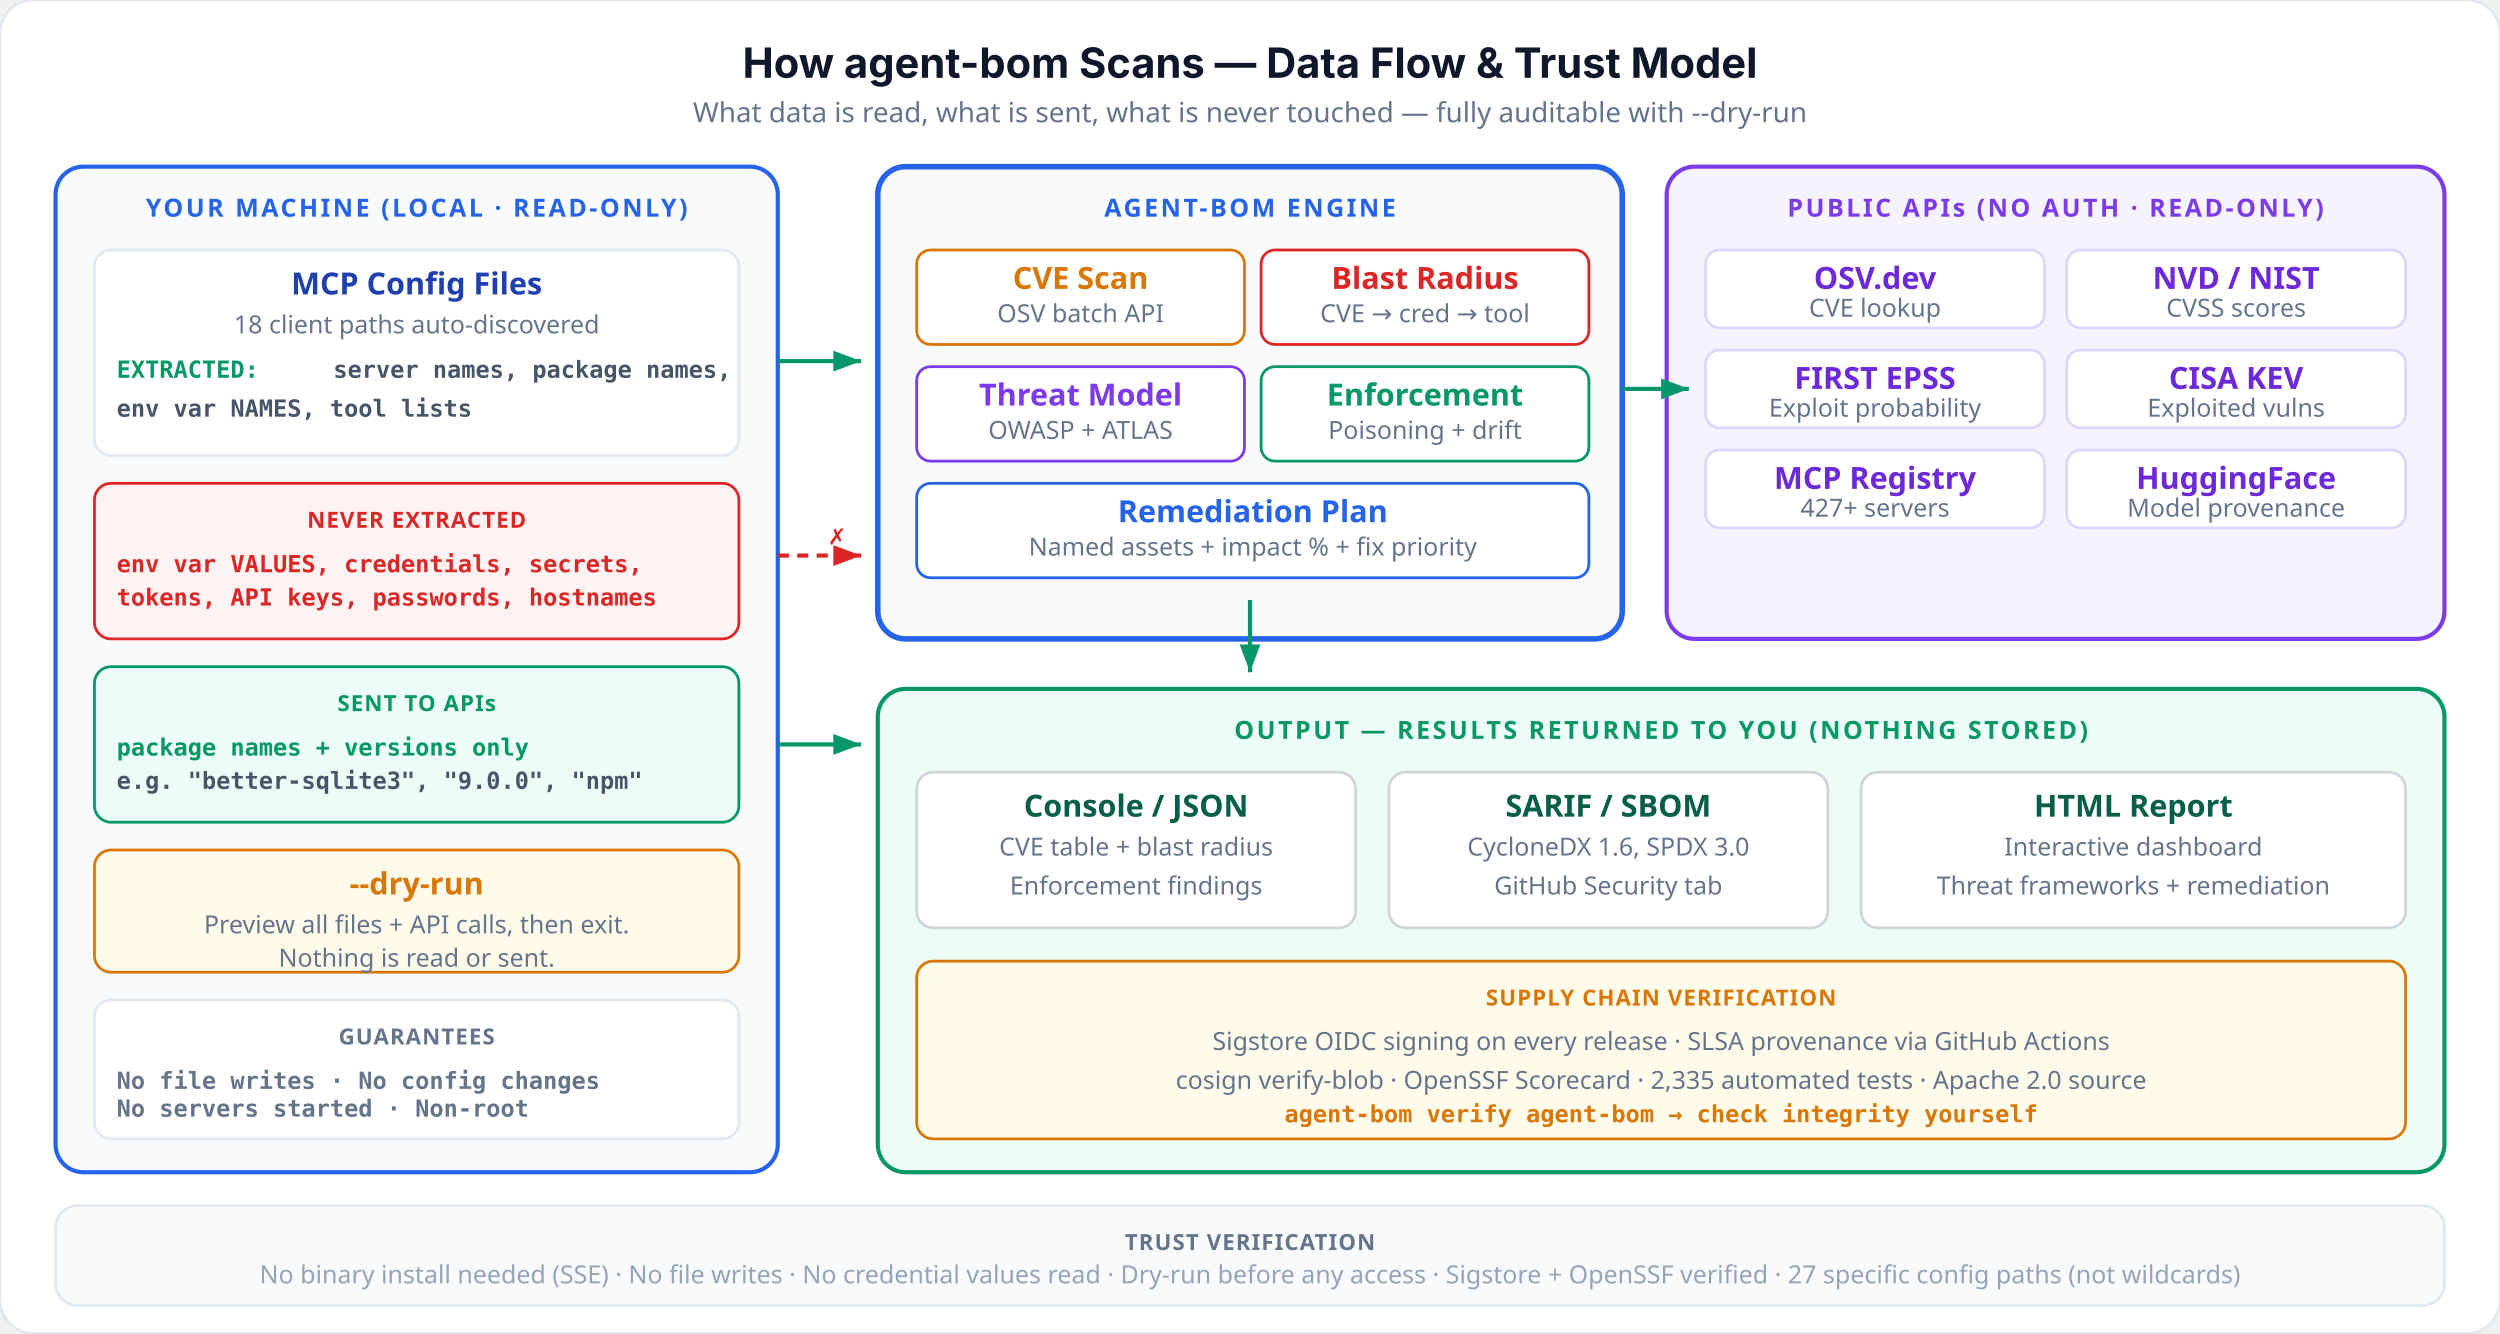
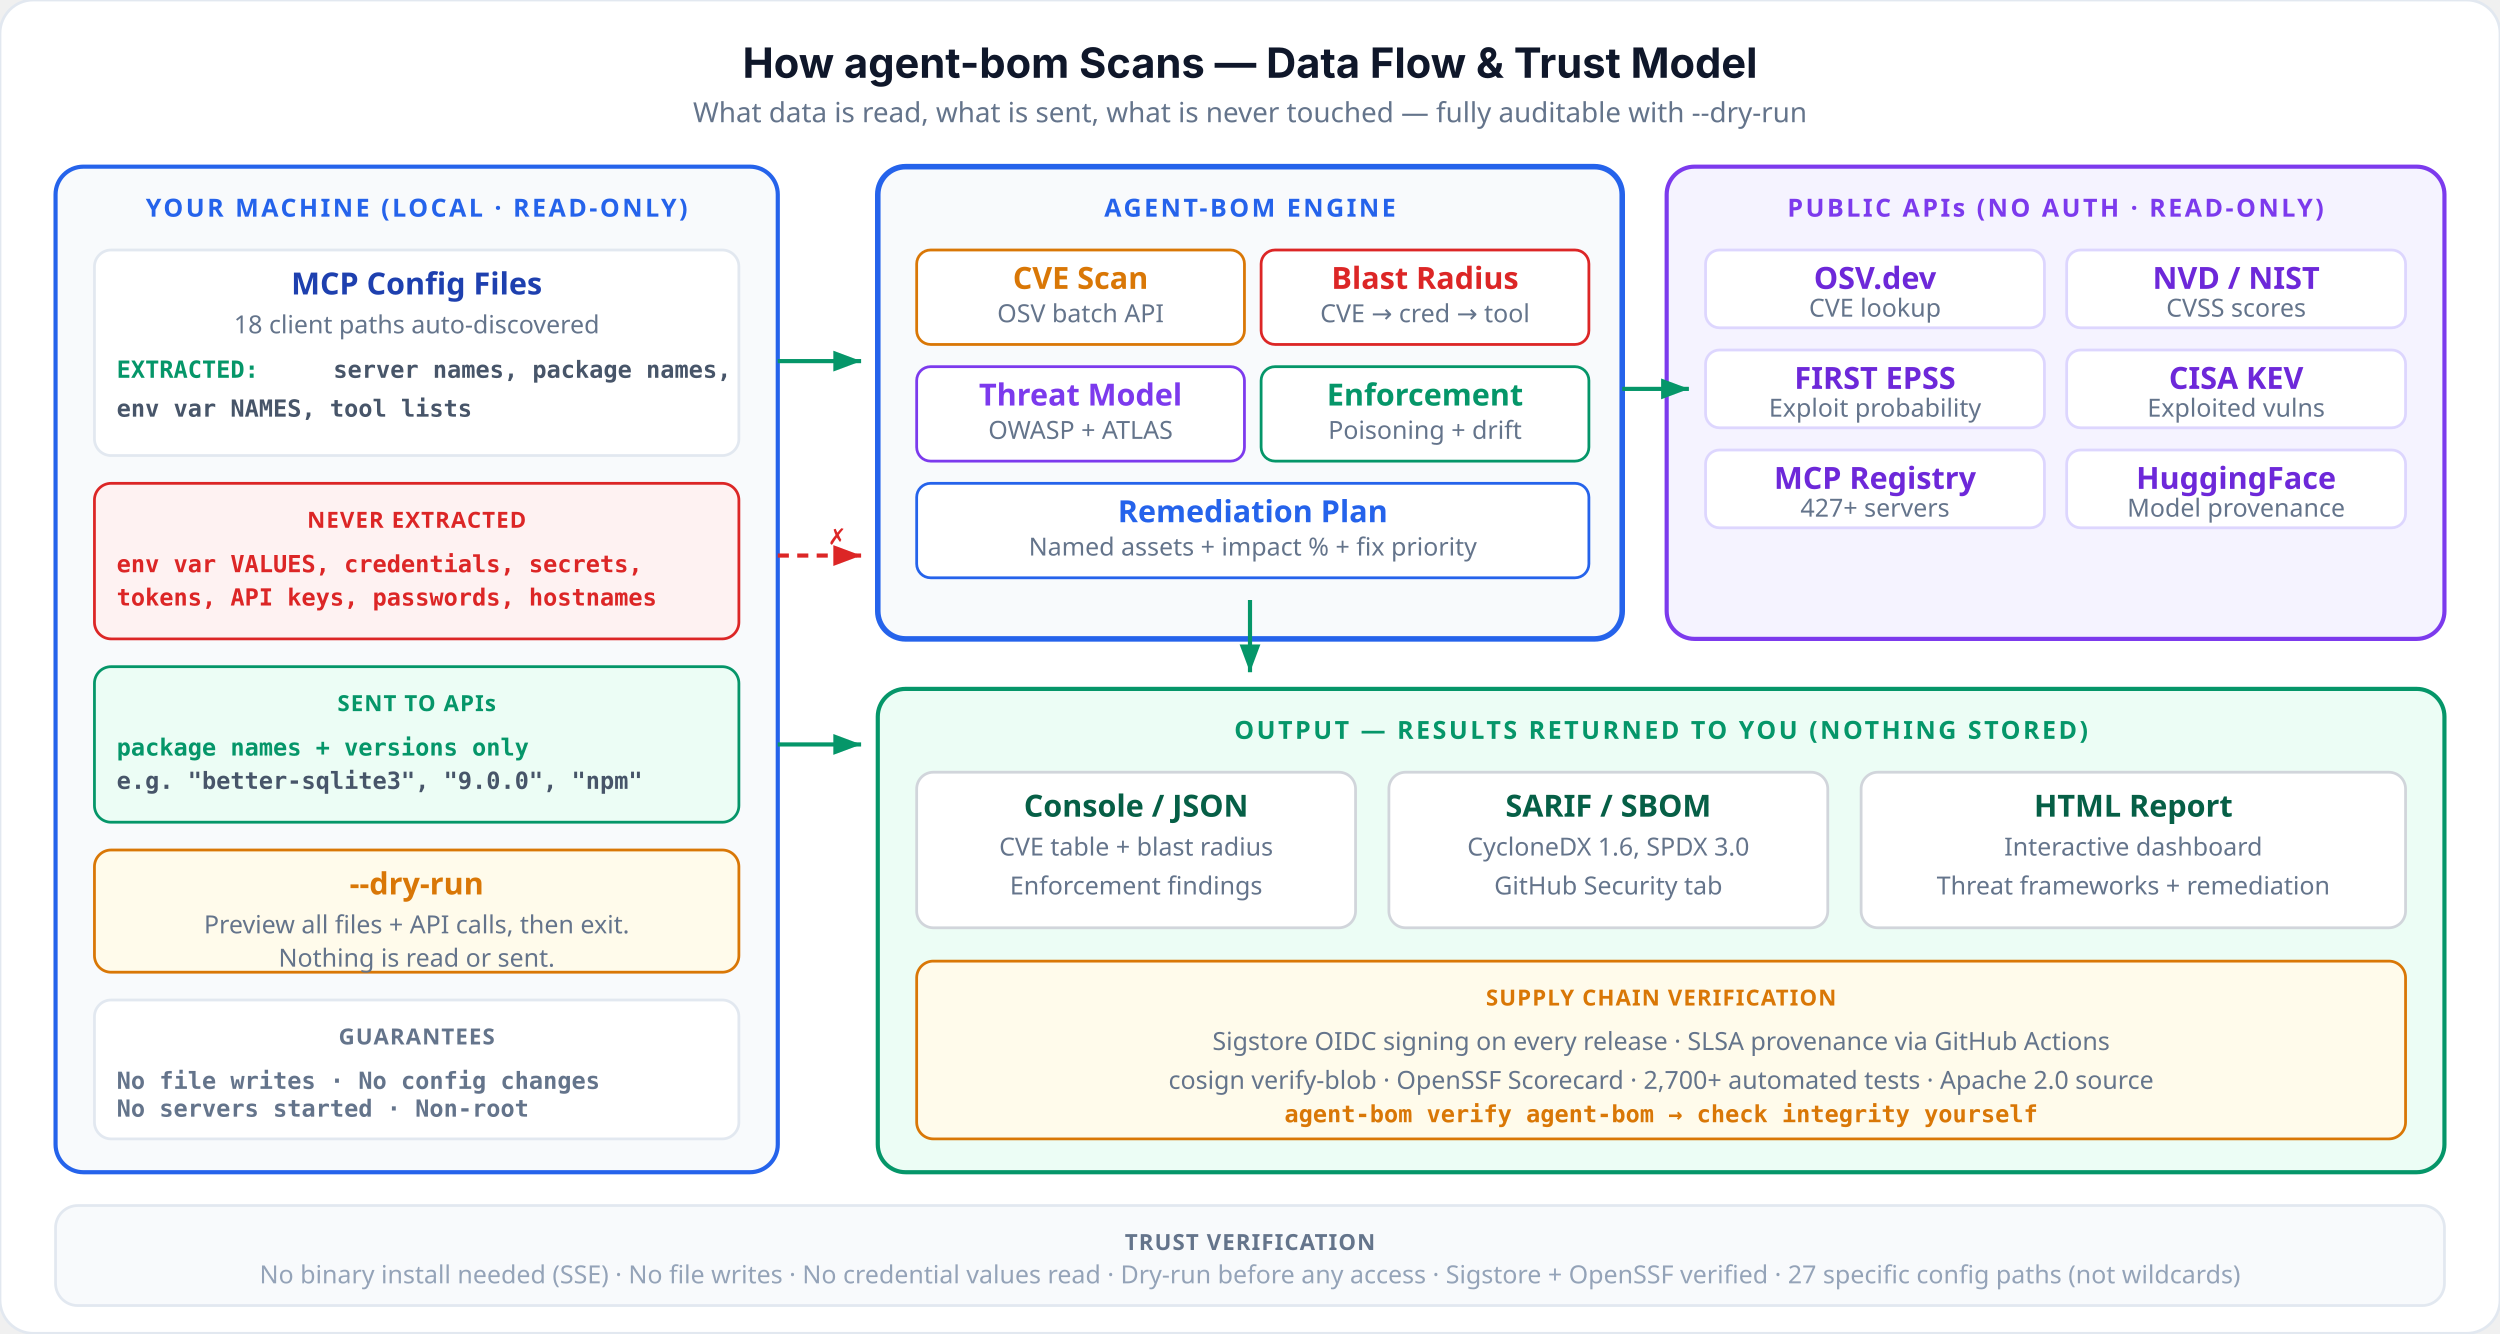
<svg xmlns="http://www.w3.org/2000/svg" viewBox="0 0 900 480" fill="none">
  <style>
    .title { font: 700 15px system-ui, -apple-system, sans-serif; fill: #0f172a; }
    .subtitle { font: 400 10px system-ui, sans-serif; fill: #64748b; }
    .phase { font: 700 9px system-ui, sans-serif; letter-spacing: 0.1em; }
    .label { font: 600 11px system-ui, sans-serif; }
    .sub { font: 400 9px system-ui, sans-serif; fill: #64748b; }
    .data { font: 600 8.5px monospace; }
    .badge { font: 700 8px system-ui, sans-serif; letter-spacing: 0.05em; }
    .note { font: 400 9px system-ui, sans-serif; fill: #94a3b8; }
    .arrow { stroke: #cbd5e1; stroke-width: 1.5; fill: none; }
    .arrow-green { stroke: #059669; stroke-width: 1.5; fill: none; }
    .arrow-red { stroke: #dc2626; stroke-width: 1.5; stroke-dasharray: 4 3; fill: none; }
  </style>
  <defs>
    <marker id="a" viewBox="0 0 8 6" refX="8" refY="3" markerWidth="7" markerHeight="5" orient="auto">
      <path d="M0 0L8 3L0 6Z" fill="#cbd5e1" />
    </marker>
    <marker id="ag" viewBox="0 0 8 6" refX="8" refY="3" markerWidth="7" markerHeight="5" orient="auto">
      <path d="M0 0L8 3L0 6Z" fill="#059669" />
    </marker>
    <marker id="ar" viewBox="0 0 8 6" refX="8" refY="3" markerWidth="7" markerHeight="5" orient="auto">
      <path d="M0 0L8 3L0 6Z" fill="#dc2626" />
    </marker>
  </defs>
  <rect width="900" height="480" rx="12" fill="#ffffff" stroke="#e2e8f0" stroke-width="1" />
  <text x="450" y="28" text-anchor="middle" class="title">How agent-bom Scans — Data Flow &amp; Trust Model</text>
  <text x="450" y="44" text-anchor="middle" class="subtitle">What data is read, what is sent, what is never touched — fully auditable with --dry-run</text>
  <rect x="20" y="60" width="260" height="362" rx="10" fill="#f8fafc" stroke="#2563eb" stroke-width="1.5" />
  <text x="150" y="78" text-anchor="middle" class="phase" fill="#2563eb">YOUR MACHINE (LOCAL · READ-ONLY)</text>
  <rect x="34" y="90" width="232" height="74" rx="6" fill="#ffffff" stroke="#e2e8f0" stroke-width="1" />
  <text x="150" y="106" text-anchor="middle" class="label" fill="#1e40af">MCP Config Files</text>
  <text x="150" y="120" text-anchor="middle" class="sub">18 client paths auto-discovered</text>
  <text x="42" y="136" class="data" fill="#059669">EXTRACTED:</text>
  <text x="120" y="136" class="data" fill="#475569">server names, package names,</text>
  <text x="42" y="150" class="data" fill="#475569">env var NAMES, tool lists</text>
  <rect x="34" y="174" width="232" height="56" rx="6" fill="#fef2f2" stroke="#dc2626" stroke-width="1" />
  <text x="150" y="190" text-anchor="middle" class="badge" fill="#dc2626">NEVER EXTRACTED</text>
  <text x="42" y="206" class="data" fill="#dc2626">env var VALUES, credentials, secrets,</text>
  <text x="42" y="218" class="data" fill="#dc2626">tokens, API keys, passwords, hostnames</text>
  <rect x="34" y="240" width="232" height="56" rx="6" fill="#ecfdf5" stroke="#059669" stroke-width="1" />
  <text x="150" y="256" text-anchor="middle" class="badge" fill="#059669">SENT TO APIs</text>
  <text x="42" y="272" class="data" fill="#059669">package names + versions only</text>
  <text x="42" y="284" class="data" fill="#475569">e.g. "better-sqlite3", "9.0.0", "npm"</text>
  <rect x="34" y="306" width="232" height="44" rx="6" fill="#fffbeb" stroke="#d97706" stroke-width="1" />
  <text x="150" y="322" text-anchor="middle" class="label" fill="#d97706">--dry-run</text>
  <text x="150" y="336" text-anchor="middle" class="sub">Preview all files + API calls, then exit.</text>
  <text x="150" y="348" text-anchor="middle" class="sub">Nothing is read or sent.</text>
  <rect x="34" y="360" width="232" height="50" rx="6" fill="#ffffff" stroke="#e2e8f0" stroke-width="1" />
  <text x="150" y="376" text-anchor="middle" class="badge" fill="#64748b">GUARANTEES</text>
  <text x="42" y="392" class="data" fill="#64748b">No file writes · No config changes</text>
  <text x="42" y="402" class="data" fill="#64748b">No servers started · Non-root</text>
  <line x1="280" y1="130" x2="310" y2="130" class="arrow-green" marker-end="url(#ag)" />
  <line x1="280" y1="268" x2="310" y2="268" class="arrow-green" marker-end="url(#ag)" />
  <line x1="280" y1="200" x2="310" y2="200" class="arrow-red" marker-end="url(#ar)" />
  <text x="298" y="196" class="badge" fill="#dc2626">✗</text>
  <rect x="316" y="60" width="268" height="170" rx="10" fill="#f8fafc" stroke="#2563eb" stroke-width="2" />
  <text x="450" y="78" text-anchor="middle" class="phase" fill="#2563eb">AGENT-BOM ENGINE</text>
  <rect x="330" y="90" width="118" height="34" rx="5" fill="#ffffff" stroke="#d97706" stroke-width="1" />
  <text x="389" y="104" text-anchor="middle" class="label" fill="#d97706">CVE Scan</text>
  <text x="389" y="116" text-anchor="middle" class="sub">OSV batch API</text>
  <rect x="454" y="90" width="118" height="34" rx="5" fill="#ffffff" stroke="#dc2626" stroke-width="1" />
  <text x="513" y="104" text-anchor="middle" class="label" fill="#dc2626">Blast Radius</text>
  <text x="513" y="116" text-anchor="middle" class="sub">CVE → cred → tool</text>
  <rect x="330" y="132" width="118" height="34" rx="5" fill="#ffffff" stroke="#7c3aed" stroke-width="1" />
  <text x="389" y="146" text-anchor="middle" class="label" fill="#7c3aed">Threat Model</text>
  <text x="389" y="158" text-anchor="middle" class="sub">OWASP + ATLAS</text>
  <rect x="454" y="132" width="118" height="34" rx="5" fill="#ffffff" stroke="#059669" stroke-width="1" />
  <text x="513" y="146" text-anchor="middle" class="label" fill="#059669">Enforcement</text>
  <text x="513" y="158" text-anchor="middle" class="sub">Poisoning + drift</text>
  <rect x="330" y="174" width="242" height="34" rx="5" fill="#ffffff" stroke="#2563eb" stroke-width="1" />
  <text x="451" y="188" text-anchor="middle" class="label" fill="#2563eb">Remediation Plan</text>
  <text x="451" y="200" text-anchor="middle" class="sub">Named assets + impact % + fix priority</text>
  <rect x="600" y="60" width="280" height="170" rx="10" fill="#f5f3ff" stroke="#7c3aed" stroke-width="1.5" />
  <text x="740" y="78" text-anchor="middle" class="phase" fill="#7c3aed">PUBLIC APIs (NO AUTH · READ-ONLY)</text>
  <rect x="614" y="90" width="122" height="28" rx="5" fill="#ffffff" stroke="#ddd6fe" stroke-width="1" />
  <text x="675" y="104" text-anchor="middle" class="label" fill="#6d28d9">OSV.dev</text>
  <text x="675" y="114" text-anchor="middle" class="sub">CVE lookup</text>
  <rect x="744" y="90" width="122" height="28" rx="5" fill="#ffffff" stroke="#ddd6fe" stroke-width="1" />
  <text x="805" y="104" text-anchor="middle" class="label" fill="#6d28d9">NVD / NIST</text>
  <text x="805" y="114" text-anchor="middle" class="sub">CVSS scores</text>
  <rect x="614" y="126" width="122" height="28" rx="5" fill="#ffffff" stroke="#ddd6fe" stroke-width="1" />
  <text x="675" y="140" text-anchor="middle" class="label" fill="#6d28d9">FIRST EPSS</text>
  <text x="675" y="150" text-anchor="middle" class="sub">Exploit probability</text>
  <rect x="744" y="126" width="122" height="28" rx="5" fill="#ffffff" stroke="#ddd6fe" stroke-width="1" />
  <text x="805" y="140" text-anchor="middle" class="label" fill="#6d28d9">CISA KEV</text>
  <text x="805" y="150" text-anchor="middle" class="sub">Exploited vulns</text>
  <rect x="614" y="162" width="122" height="28" rx="5" fill="#ffffff" stroke="#ddd6fe" stroke-width="1" />
  <text x="675" y="176" text-anchor="middle" class="label" fill="#6d28d9">MCP Registry</text>
  <text x="675" y="186" text-anchor="middle" class="sub">427+ servers</text>
  <rect x="744" y="162" width="122" height="28" rx="5" fill="#ffffff" stroke="#ddd6fe" stroke-width="1" />
  <text x="805" y="176" text-anchor="middle" class="label" fill="#6d28d9">HuggingFace</text>
  <text x="805" y="186" text-anchor="middle" class="sub">Model provenance</text>
  <line x1="584" y1="140" x2="608" y2="140" class="arrow-green" marker-end="url(#ag)" />
  <rect x="316" y="248" width="564" height="174" rx="10" fill="#ecfdf5" stroke="#059669" stroke-width="1.5" />
  <text x="598" y="266" text-anchor="middle" class="phase" fill="#059669">OUTPUT — RESULTS RETURNED TO YOU (NOTHING STORED)</text>
  <rect x="330" y="278" width="158" height="56" rx="6" fill="#ffffff" stroke="#d1d5db" stroke-width="1" />
  <text x="409" y="294" text-anchor="middle" class="label" fill="#065f46">Console / JSON</text>
  <text x="409" y="308" text-anchor="middle" class="sub">CVE table + blast radius</text>
  <text x="409" y="322" text-anchor="middle" class="sub">Enforcement findings</text>
  <rect x="500" y="278" width="158" height="56" rx="6" fill="#ffffff" stroke="#d1d5db" stroke-width="1" />
  <text x="579" y="294" text-anchor="middle" class="label" fill="#065f46">SARIF / SBOM</text>
  <text x="579" y="308" text-anchor="middle" class="sub">CycloneDX 1.6, SPDX 3.0</text>
  <text x="579" y="322" text-anchor="middle" class="sub">GitHub Security tab</text>
  <rect x="670" y="278" width="196" height="56" rx="6" fill="#ffffff" stroke="#d1d5db" stroke-width="1" />
  <text x="768" y="294" text-anchor="middle" class="label" fill="#065f46">HTML Report</text>
  <text x="768" y="308" text-anchor="middle" class="sub">Interactive dashboard</text>
  <text x="768" y="322" text-anchor="middle" class="sub">Threat frameworks + remediation</text>
  <rect x="330" y="346" width="536" height="64" rx="6" fill="#fffbeb" stroke="#d97706" stroke-width="1" />
  <text x="598" y="362" text-anchor="middle" class="badge" fill="#d97706">SUPPLY CHAIN VERIFICATION</text>
  <text x="598" y="378" text-anchor="middle" class="sub">Sigstore OIDC signing on every release · SLSA provenance via GitHub Actions</text>
-   <text x="598" y="392" text-anchor="middle" class="sub">cosign verify-blob · OpenSSF Scorecard · 2,335 automated tests · Apache 2.0 source</text>
+   <text x="598" y="392" text-anchor="middle" class="sub">cosign verify-blob · OpenSSF Scorecard · 2,700+ automated tests · Apache 2.0 source</text>
  <text x="598" y="404" text-anchor="middle" class="data" fill="#d97706">agent-bom verify agent-bom  →  check integrity yourself</text>
  <line x1="450" y1="216" x2="450" y2="242" class="arrow-green" marker-end="url(#ag)" />
  <rect x="20" y="434" width="860" height="36" rx="8" fill="#f8fafc" stroke="#e2e8f0" stroke-width="1" />
  <text x="450" y="450" text-anchor="middle" class="badge" fill="#64748b">TRUST VERIFICATION</text>
  <text x="450" y="462" text-anchor="middle" class="note">No binary install needed (SSE) · No file writes · No credential values read · Dry-run before any access · Sigstore + OpenSSF verified · 27 specific config paths (not wildcards)</text>
</svg>
